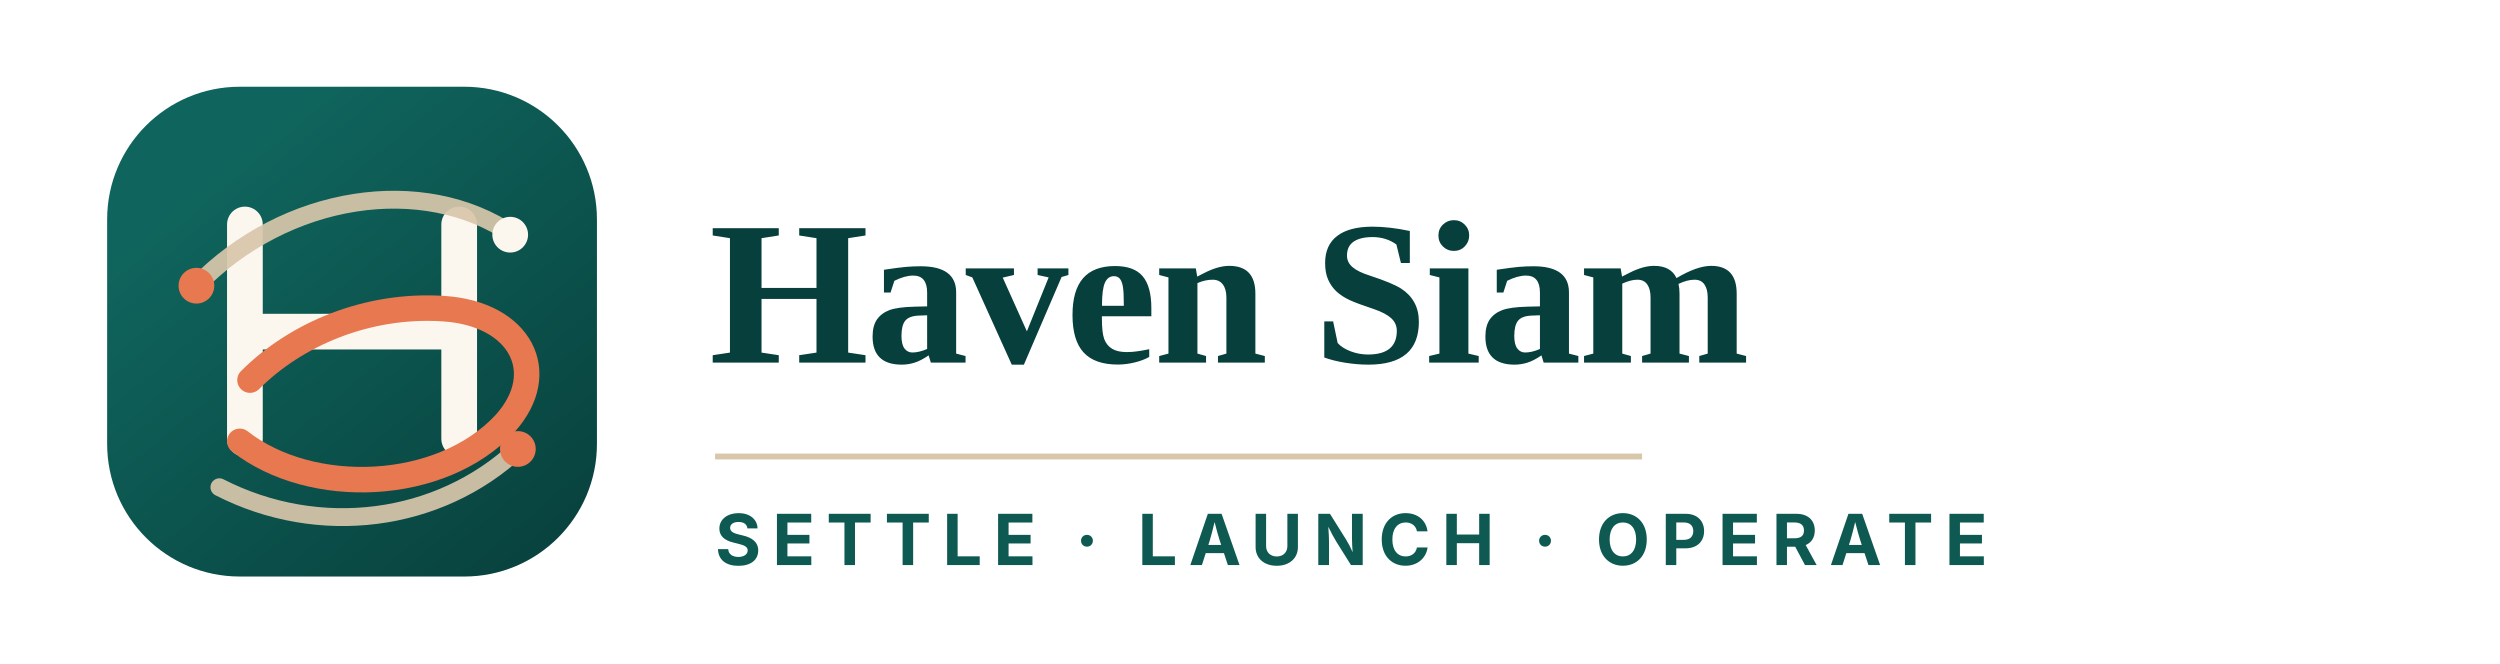
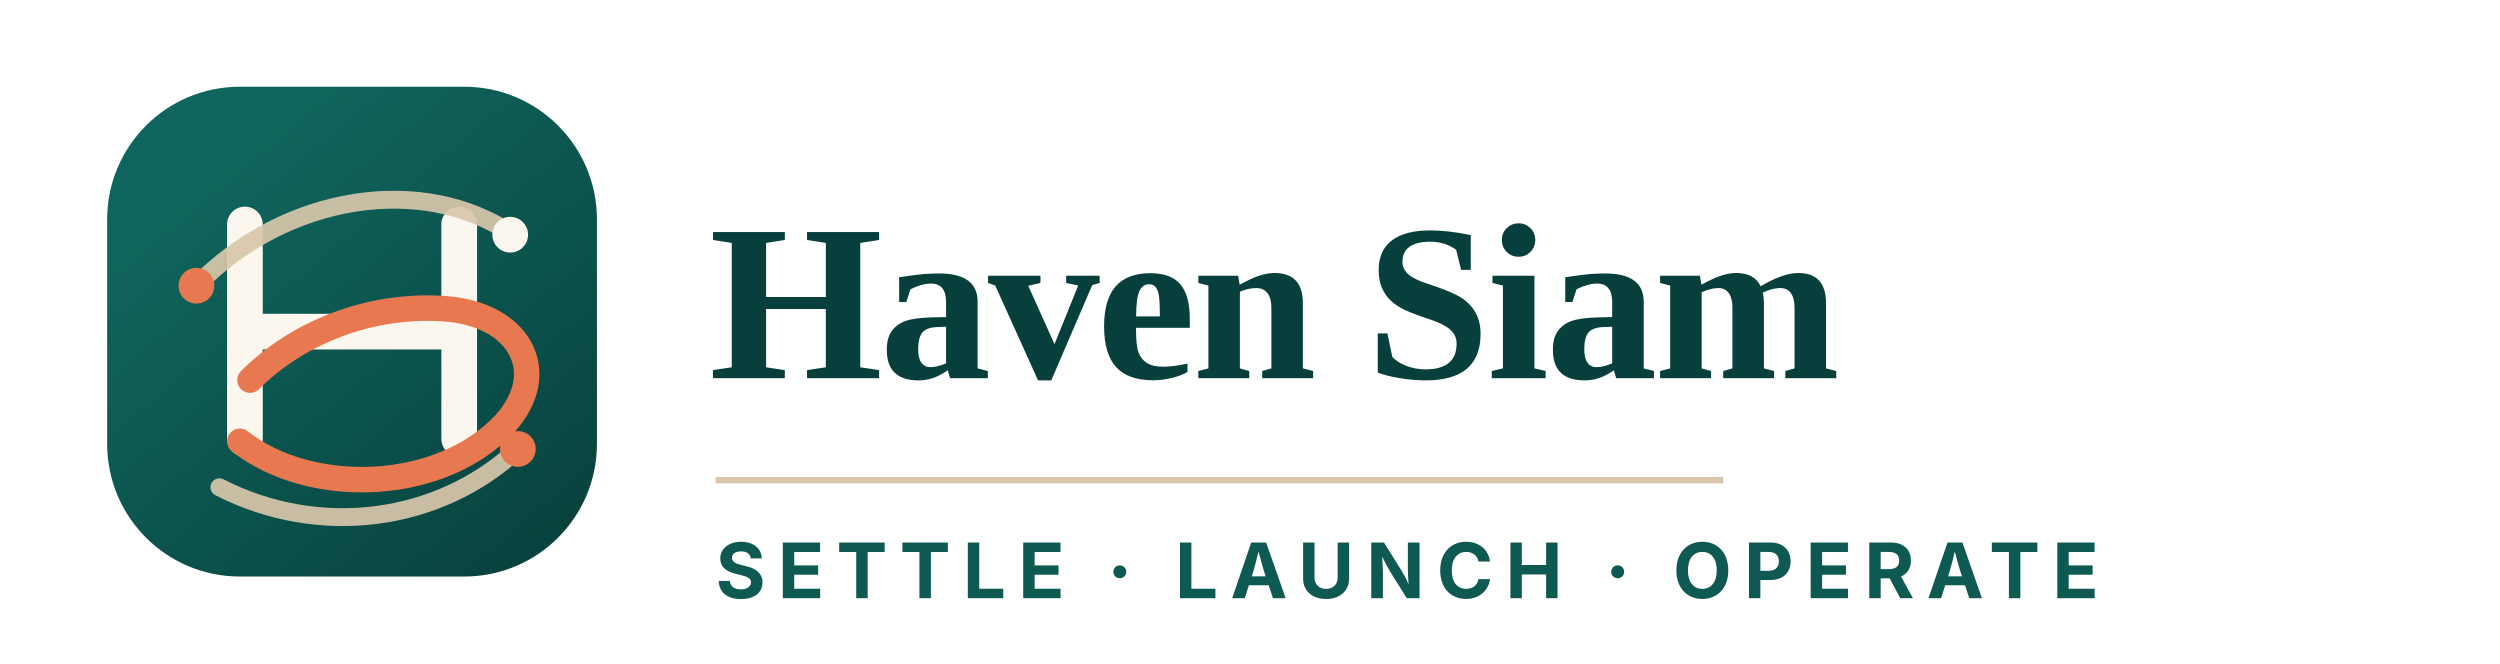
<svg xmlns="http://www.w3.org/2000/svg" width="980" height="260" viewBox="0 0 980 260" role="img" aria-label="Haven Siam logo">
  <defs>
    <linearGradient id="markGrad" x1="44" y1="30" x2="202" y2="218" gradientUnits="userSpaceOnUse">
      <stop offset="0" stop-color="#0F655D" />
      <stop offset="1" stop-color="#073A37" />
    </linearGradient>
    <filter id="softShadow" x="-25%" y="-25%" width="150%" height="150%">
      <feDropShadow dx="0" dy="10" stdDeviation="12" flood-color="#063F3B" flood-opacity="0.14" />
    </filter>
  </defs>
  <rect width="980" height="260" fill="none" />
  <g transform="translate(42 34)">
    <g>
      <rect x="0" y="0" width="192" height="192" rx="52" fill="url(#markGrad)" />
      <path d="M54 54v84" fill="none" stroke="#FBF7EF" stroke-width="14" stroke-linecap="round" />
      <path d="M138 54v84" fill="none" stroke="#FBF7EF" stroke-width="14" stroke-linecap="round" />
      <path d="M58 96h76" fill="none" stroke="#FBF7EF" stroke-width="14" stroke-linecap="round" />
      <path d="M52 139c28 22 79 20 104-7 18-20 6-43-24-45-30-2-58 10-76 28" fill="none" stroke="#E8784F" stroke-width="10" stroke-linecap="round" />
      <path d="M35 78c35-36 89-44 124-20" fill="none" stroke="#D8C7AA" stroke-width="7" stroke-linecap="round" opacity="0.92" />
      <path d="M44 157c39 20 86 14 117-15" fill="none" stroke="#D8C7AA" stroke-width="7" stroke-linecap="round" opacity="0.92" />
      <circle cx="35" cy="78" r="7" fill="#E8784F" />
      <circle cx="158" cy="58" r="7" fill="#FBF7EF" />
      <circle cx="161" cy="142" r="7" fill="#E8784F" />
    </g>
  </g>
-   <g transform="translate(278 72) scale(1.15)">
+   <g transform="translate(278 72) scale(1.25)">
    <text x="0" y="61" font-family="Georgia, 'Times New Roman', serif" font-size="70" font-weight="700" fill="#063F3B" letter-spacing="-1">Haven Siam</text>
    <path d="M2 93h316" stroke="#D8C7AA" stroke-width="2" />
    <text x="2" y="130" font-family="Inter, Avenir, Helvetica, Arial, sans-serif" font-size="24" font-weight="700" fill="#0E5A53" letter-spacing="3.8">SETTLE · LAUNCH · OPERATE</text>
  </g>
</svg>
